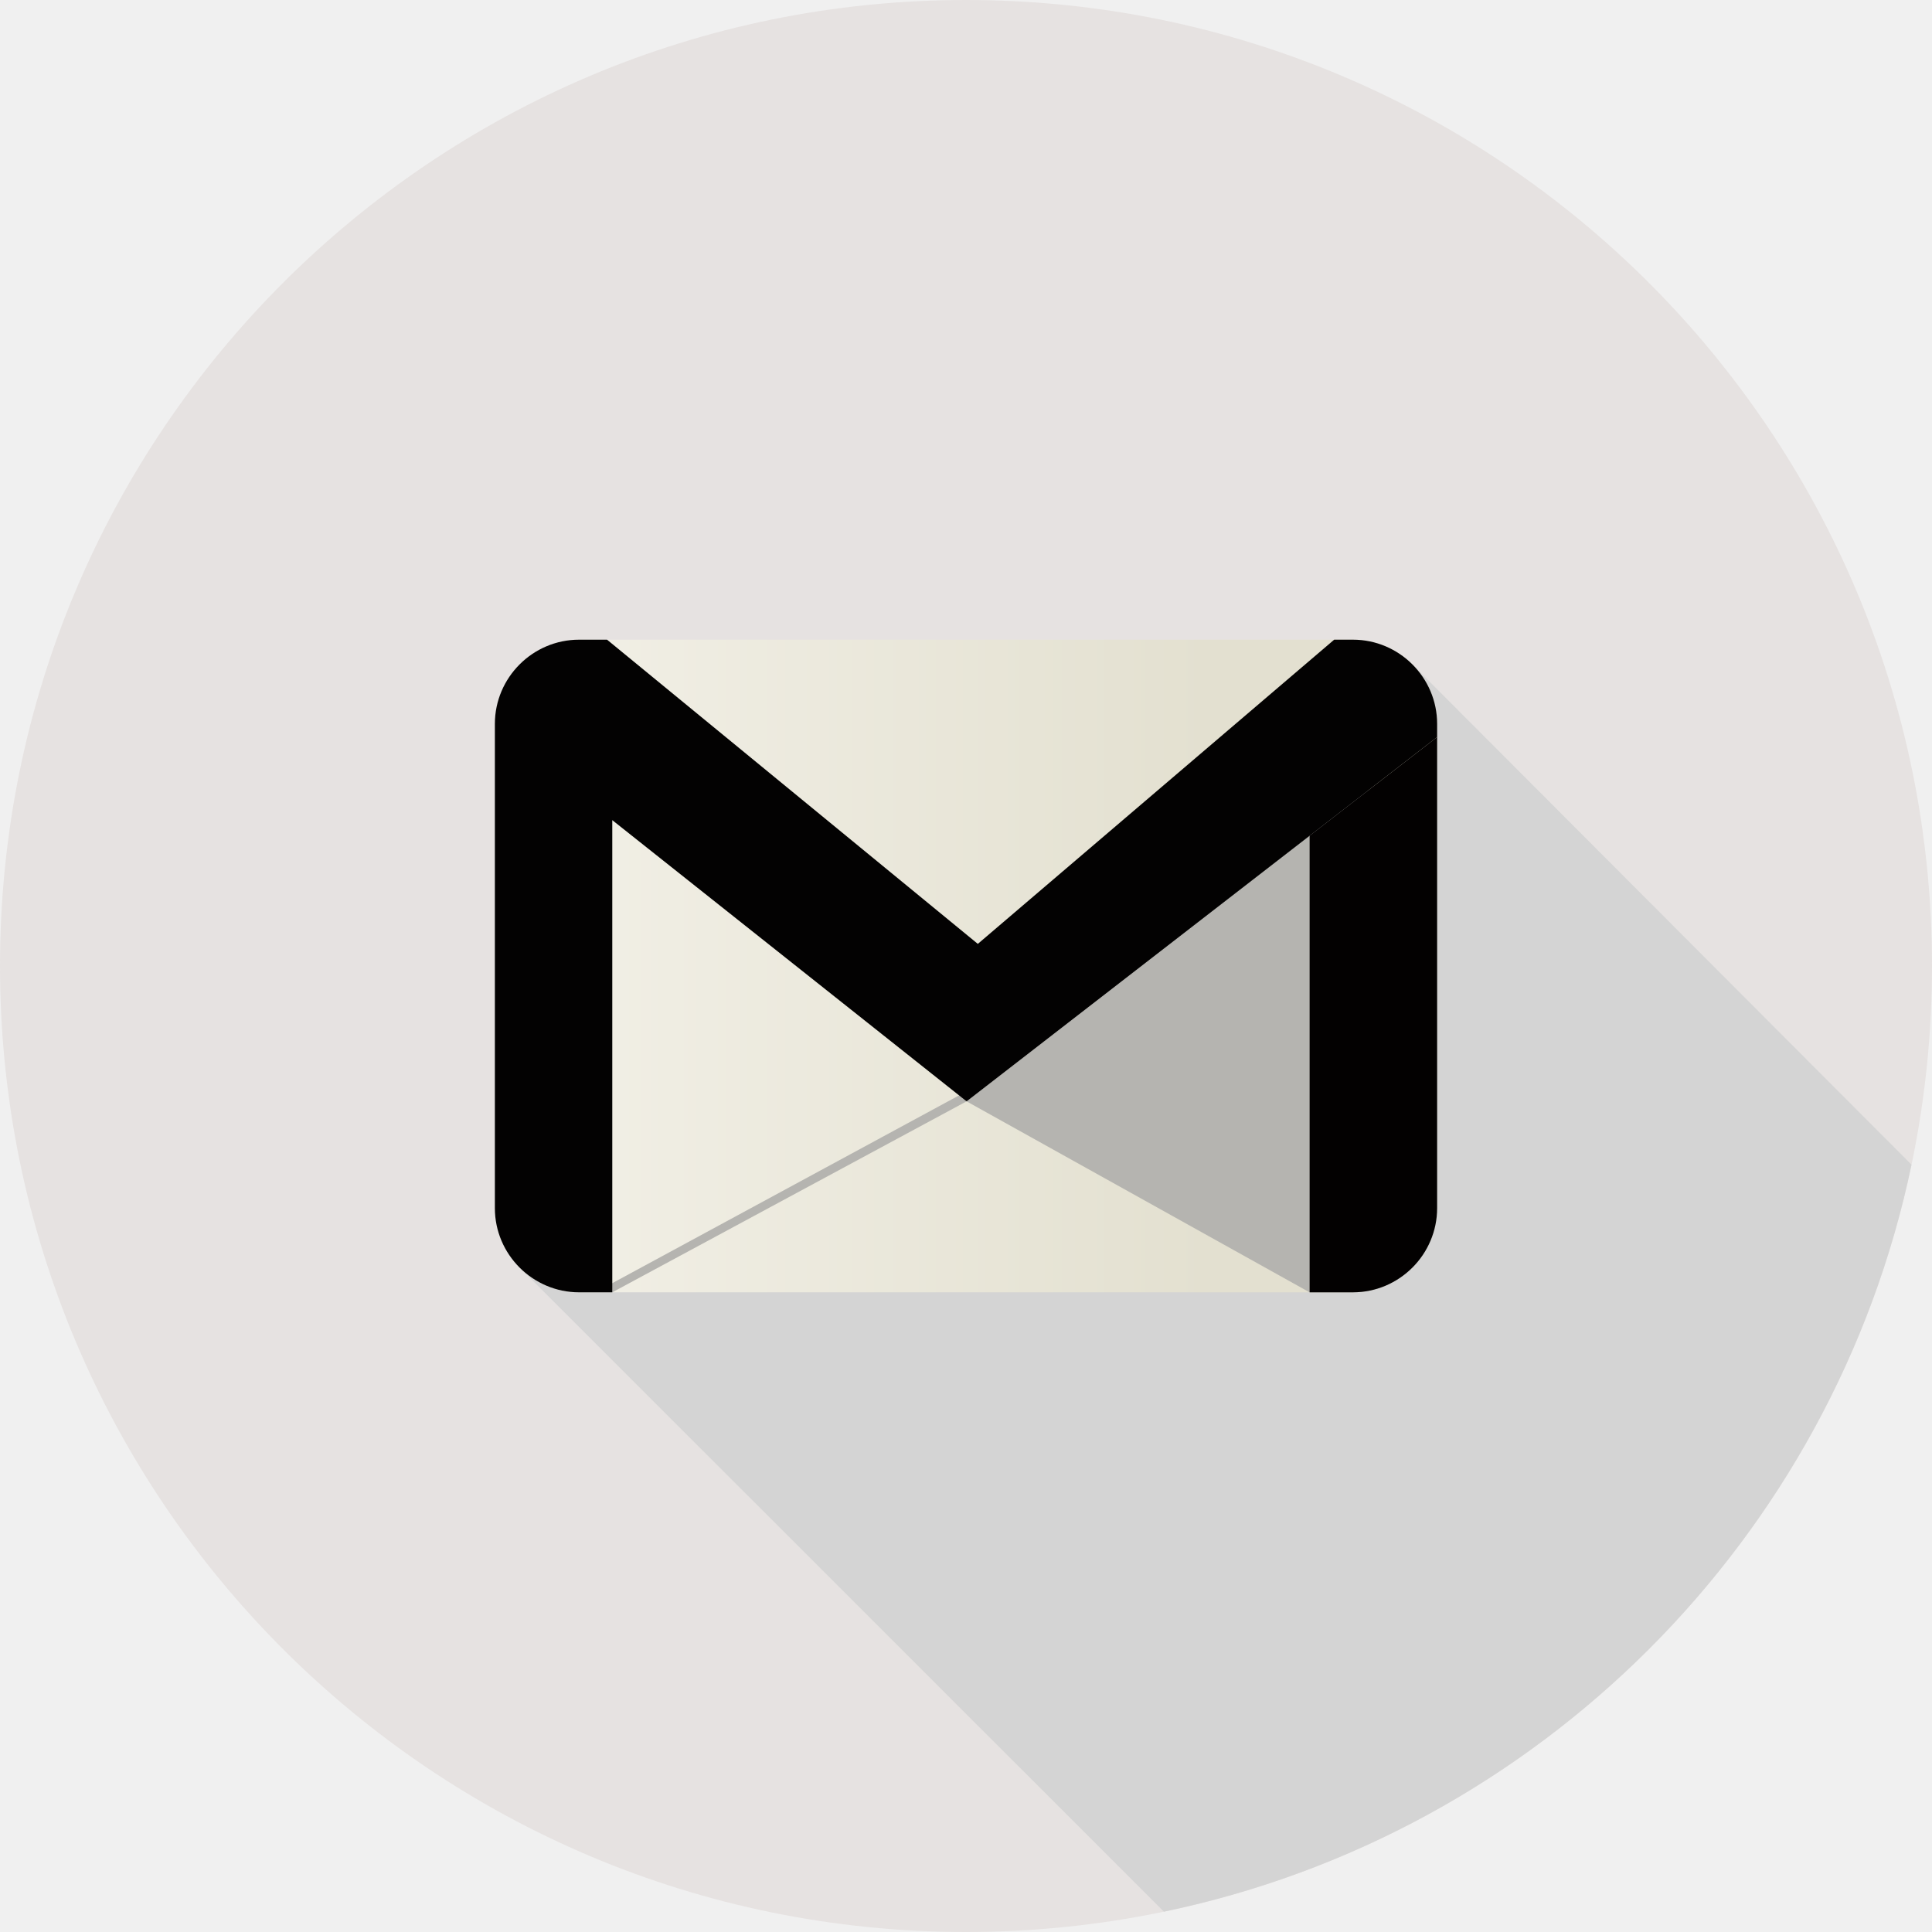
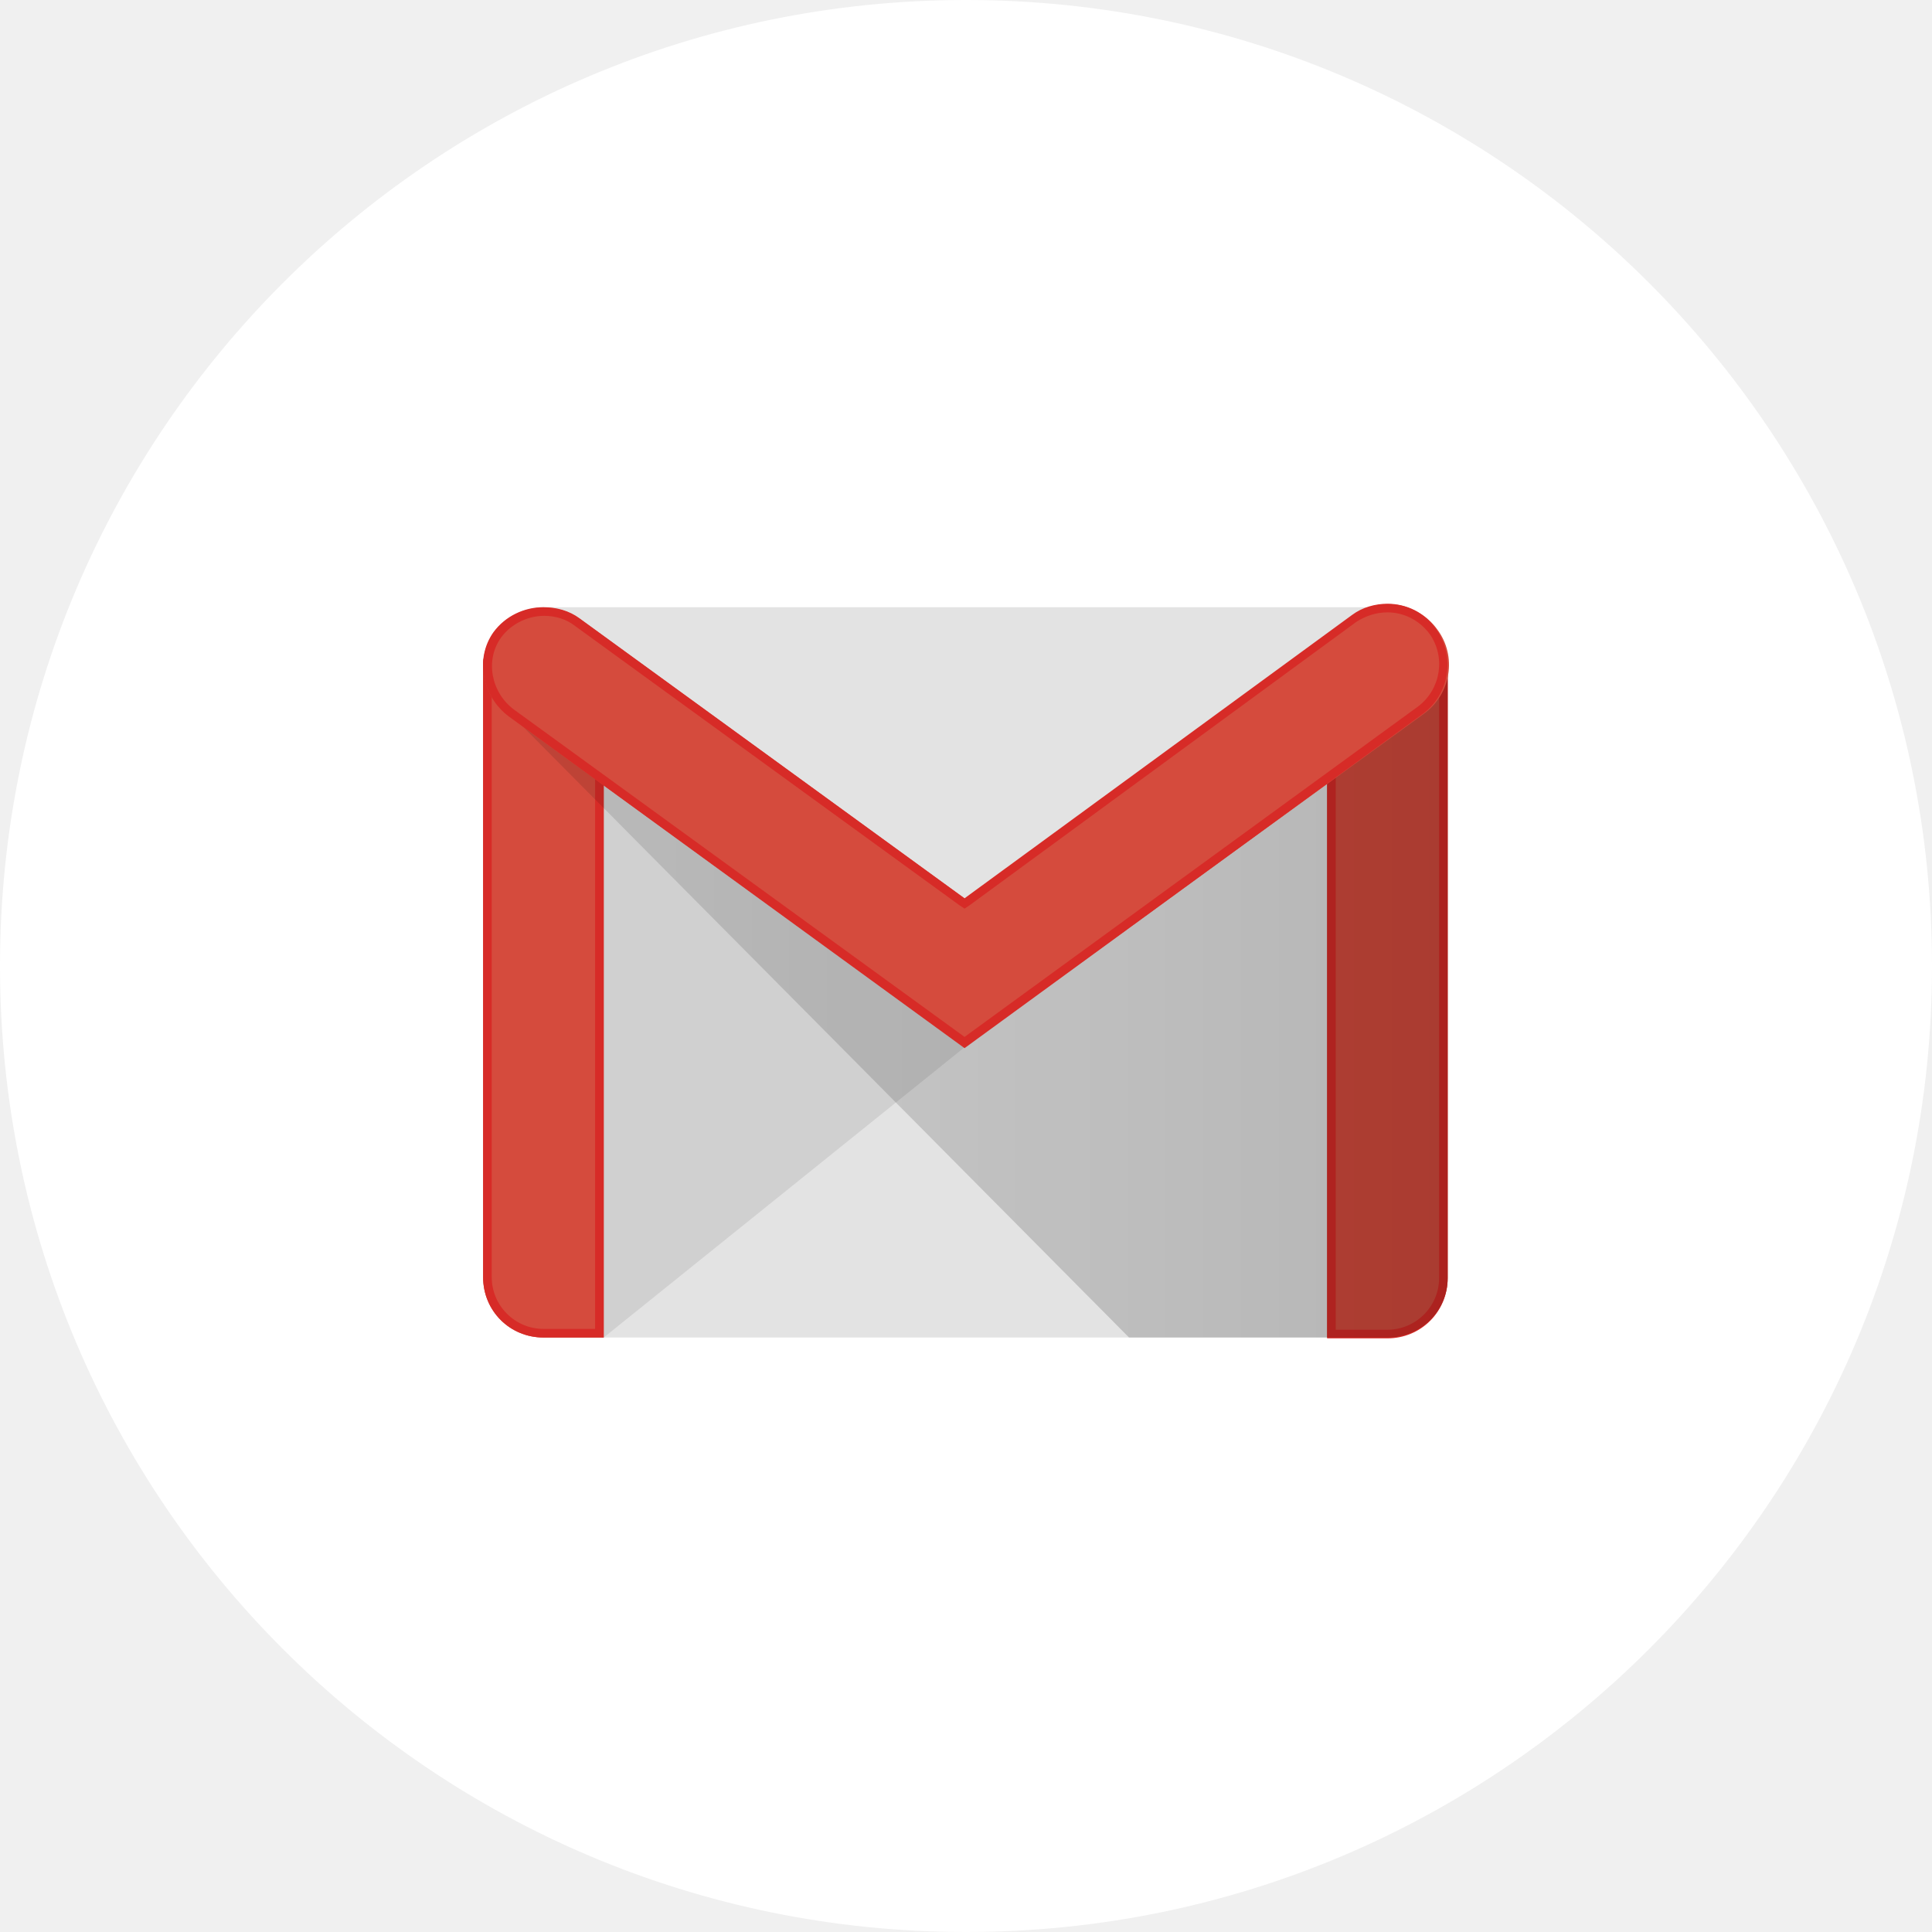
- <svg xmlns="http://www.w3.org/2000/svg" version="1.1" id="Layer_1" x="0px" y="0px" viewBox="0 0 512 512" style="enable-background:new 0 0 512 512;" xml:space="preserve">
-   <circle style="fill: rgb(230, 226, 225);" cx="256" cy="256" r="256" id="id_152" />
-   <path style="fill: rgb(212, 212, 212);" d="M308.445,506.613c99.231-20.661,177.386-98.766,198.125-197.968L374.555,176.338L226.187,277.33  l17.613,17.613l-106.632,40.431L308.445,506.613z" id="id_153" />
-   <linearGradient id="SVGID_1_" gradientUnits="userSpaceOnUse" x1="55.498" y1="423.87" x2="165.198" y2="423.87" gradientTransform="matrix(1.7239 0 0 -1.7239 35.4714 986.7104)">
-     <stop offset="0" style="stop-color:#F3F1E8" id="id_159" />
-     <stop offset="1" style="stop-color:#E3E0D0" id="id_160" />
-   </linearGradient>
-   <path style="fill:url(#SVGID_1_);" d="M358.538,169.52H153.46c-12.278,0-22.316,10.049-22.316,22.319v128.326  c0,12.262,10.037,22.313,22.316,22.313h205.078c12.278,0,22.318-10.05,22.318-22.313V191.84  C380.856,179.571,370.816,169.52,358.538,169.52z" id="id_154" />
-   <g>
-     <polygon style="fill:#B5B4B0;" points="255.073,289.797 162.109,340.137 162.261,342.48 256.157,291.868  " id="id_155" />
-     <path style="fill:#B5B4B0;" d="M360.431,190.857l-59.566,45.87l-44.709,55.143l90.905,50.612h11.476   c8.242,0,15.46-4.534,19.328-11.23l-7.697-51.131L360.431,190.857z" id="id_156" />
-   </g>
-   <path style="fill: rgb(3, 2, 2);" d="M256.157,291.868l124.699-96.547v-3.481c0-12.271-10.038-22.319-22.318-22.319h-4.965l-94.441,80.618  l-98.256-80.618h-7.416c-12.278,0-22.316,10.049-22.316,22.319v128.326c0,12.262,10.037,22.313,22.316,22.313h8.801V217.347  L256.157,291.868z" id="id_157" />
-   <path style="fill: rgb(3, 1, 1);" d="M380.856,320.165V195.32l-33.794,26.164v120.994h11.476  C370.816,342.48,380.856,332.429,380.856,320.165z" id="id_158" />
-   <g>
- </g>
-   <g>
- </g>
-   <g>
- </g>
-   <g>
- </g>
-   <g>
- </g>
-   <g>
- </g>
-   <g>
- </g>
-   <g>
- </g>
-   <g>
- </g>
-   <g>
- </g>
-   <g>
- </g>
-   <g>
- </g>
-   <g>
- </g>
-   <g>
- </g>
-   <g>
- </g>
+ <svg xmlns="http://www.w3.org/2000/svg" width="48" height="48" viewBox="0 0 48 48" fill="none">
+   <path d="M0 24C0 10.745 10.745 0 24 0C37.255 0 48 10.745 48 24C48 37.255 37.255 48 24 48C10.745 48 0 37.255 0 24Z" fill="white" />
+   <path d="M34.47 33.23H13.501C12.688 33.23 12.003 32.567 12.003 31.732V16.583C12.003 15.77 12.666 15.086 13.501 15.086H34.47C35.283 15.086 35.968 15.749 35.968 16.583V31.732C35.968 32.567 35.304 33.23 34.47 33.23Z" fill="#E3E3E3" />
+   <path opacity="0.1" d="M14.999 33.23L23.964 26.019L24.028 25.634L14.785 18.98L14.763 32.909L14.999 33.23Z" fill="#231F20" />
+   <path d="M13.501 33.23C12.666 33.23 12.003 32.567 12.003 31.732V16.562C12.003 15.727 12.666 15.578 13.501 15.578C14.335 15.578 14.999 15.749 14.999 16.562V33.23H13.501Z" fill="#D54B3D" />
+   <path d="M13.501 15.792C14.571 15.792 14.785 16.113 14.785 16.562V33.016H13.501C12.795 33.016 12.217 32.438 12.217 31.732V16.562C12.217 16.091 12.431 15.792 13.501 15.792ZM13.501 15.578C12.666 15.578 12.003 15.749 12.003 16.562V31.732C12.003 32.567 12.666 33.23 13.501 33.23H14.999V16.562C14.999 15.727 14.335 15.578 13.501 15.578Z" fill="#D72B27" />
+   <path d="M34.47 33.23H32.972V16.519C32.972 15.685 33.635 15.578 34.47 15.578C35.304 15.578 35.967 15.685 35.967 16.519V31.754C35.967 32.567 35.304 33.23 34.47 33.23Z" fill="#D54B3D" />
+   <path d="M34.47 15.792C35.432 15.792 35.754 15.984 35.754 16.519V31.754C35.754 32.46 35.176 33.037 34.47 33.037H33.186V16.519C33.186 15.963 33.507 15.792 34.47 15.792ZM34.47 15.578C33.635 15.578 32.972 15.685 32.972 16.519V33.251H34.47C35.304 33.251 35.967 32.588 35.967 31.754V16.519C35.967 15.685 35.304 15.578 34.47 15.578Z" fill="#D72B27" />
+   <path d="M28.051 33.23L12.129 17.184L12.966 17.525L24.049 25.506L35.968 16.767L35.968 31.754C35.968 32.567 35.304 33.23 34.47 33.23H28.051Z" fill="url(#paint0_linear)" />
+   <path d="M23.964 26.019L12.645 17.803C11.982 17.311 11.789 16.369 12.281 15.706C12.773 15.043 13.736 14.893 14.421 15.385L23.985 22.339L33.614 15.3C34.277 14.807 35.219 14.957 35.711 15.642C36.203 16.305 36.053 17.247 35.368 17.739L23.964 26.019Z" fill="#D54B3D" />
+   <path d="M34.47 15.214C34.876 15.214 35.261 15.406 35.518 15.749C35.925 16.327 35.796 17.118 35.24 17.546L23.964 25.762L12.773 17.632C12.196 17.204 12.046 16.391 12.453 15.835C12.688 15.514 13.094 15.3 13.522 15.3C13.8 15.3 14.079 15.385 14.293 15.556L23.835 22.489L23.964 22.574L24.092 22.489L33.699 15.449C33.935 15.3 34.191 15.214 34.47 15.214ZM34.47 15C34.17 15 33.849 15.086 33.592 15.278L23.964 22.318L14.4 15.364C14.143 15.171 13.822 15.086 13.501 15.086C13.03 15.086 12.559 15.3 12.26 15.706C11.789 16.369 11.982 17.311 12.645 17.803L23.964 26.041L35.347 17.739C36.01 17.247 36.16 16.327 35.689 15.642C35.39 15.214 34.94 15 34.47 15Z" fill="#D72B27" />
+   <defs>
+     <linearGradient id="paint0_linear" x1="12.129" y1="24.998" x2="35.975" y2="24.998" gradientUnits="userSpaceOnUse">
+       <stop stop-opacity="0.1" />
+       <stop offset="1" stop-opacity="0.2" />
+     </linearGradient>
+   </defs>
</svg>
